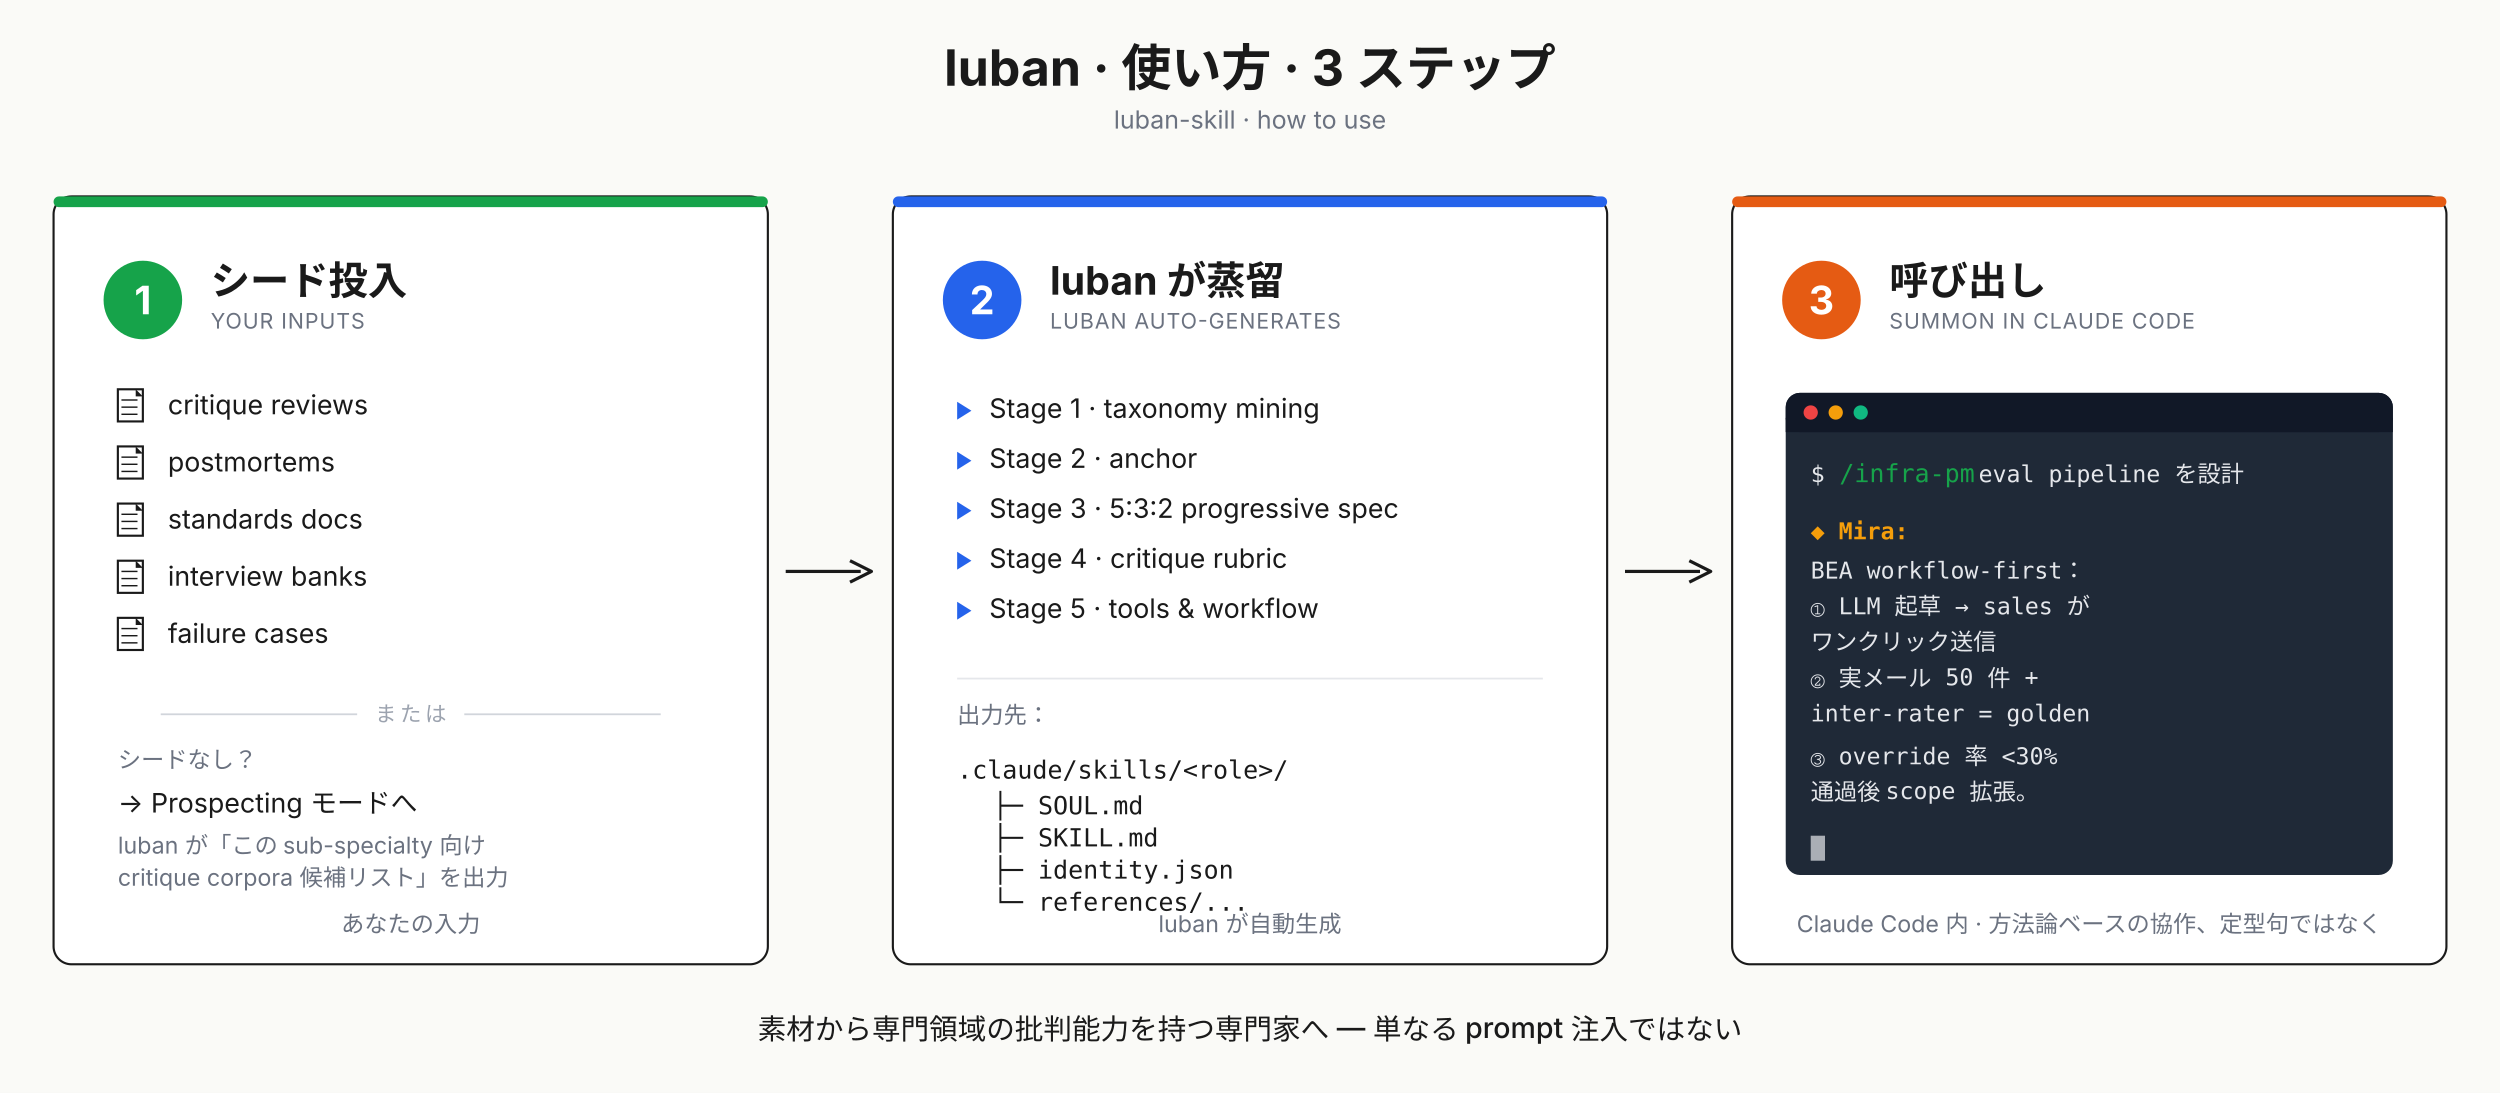
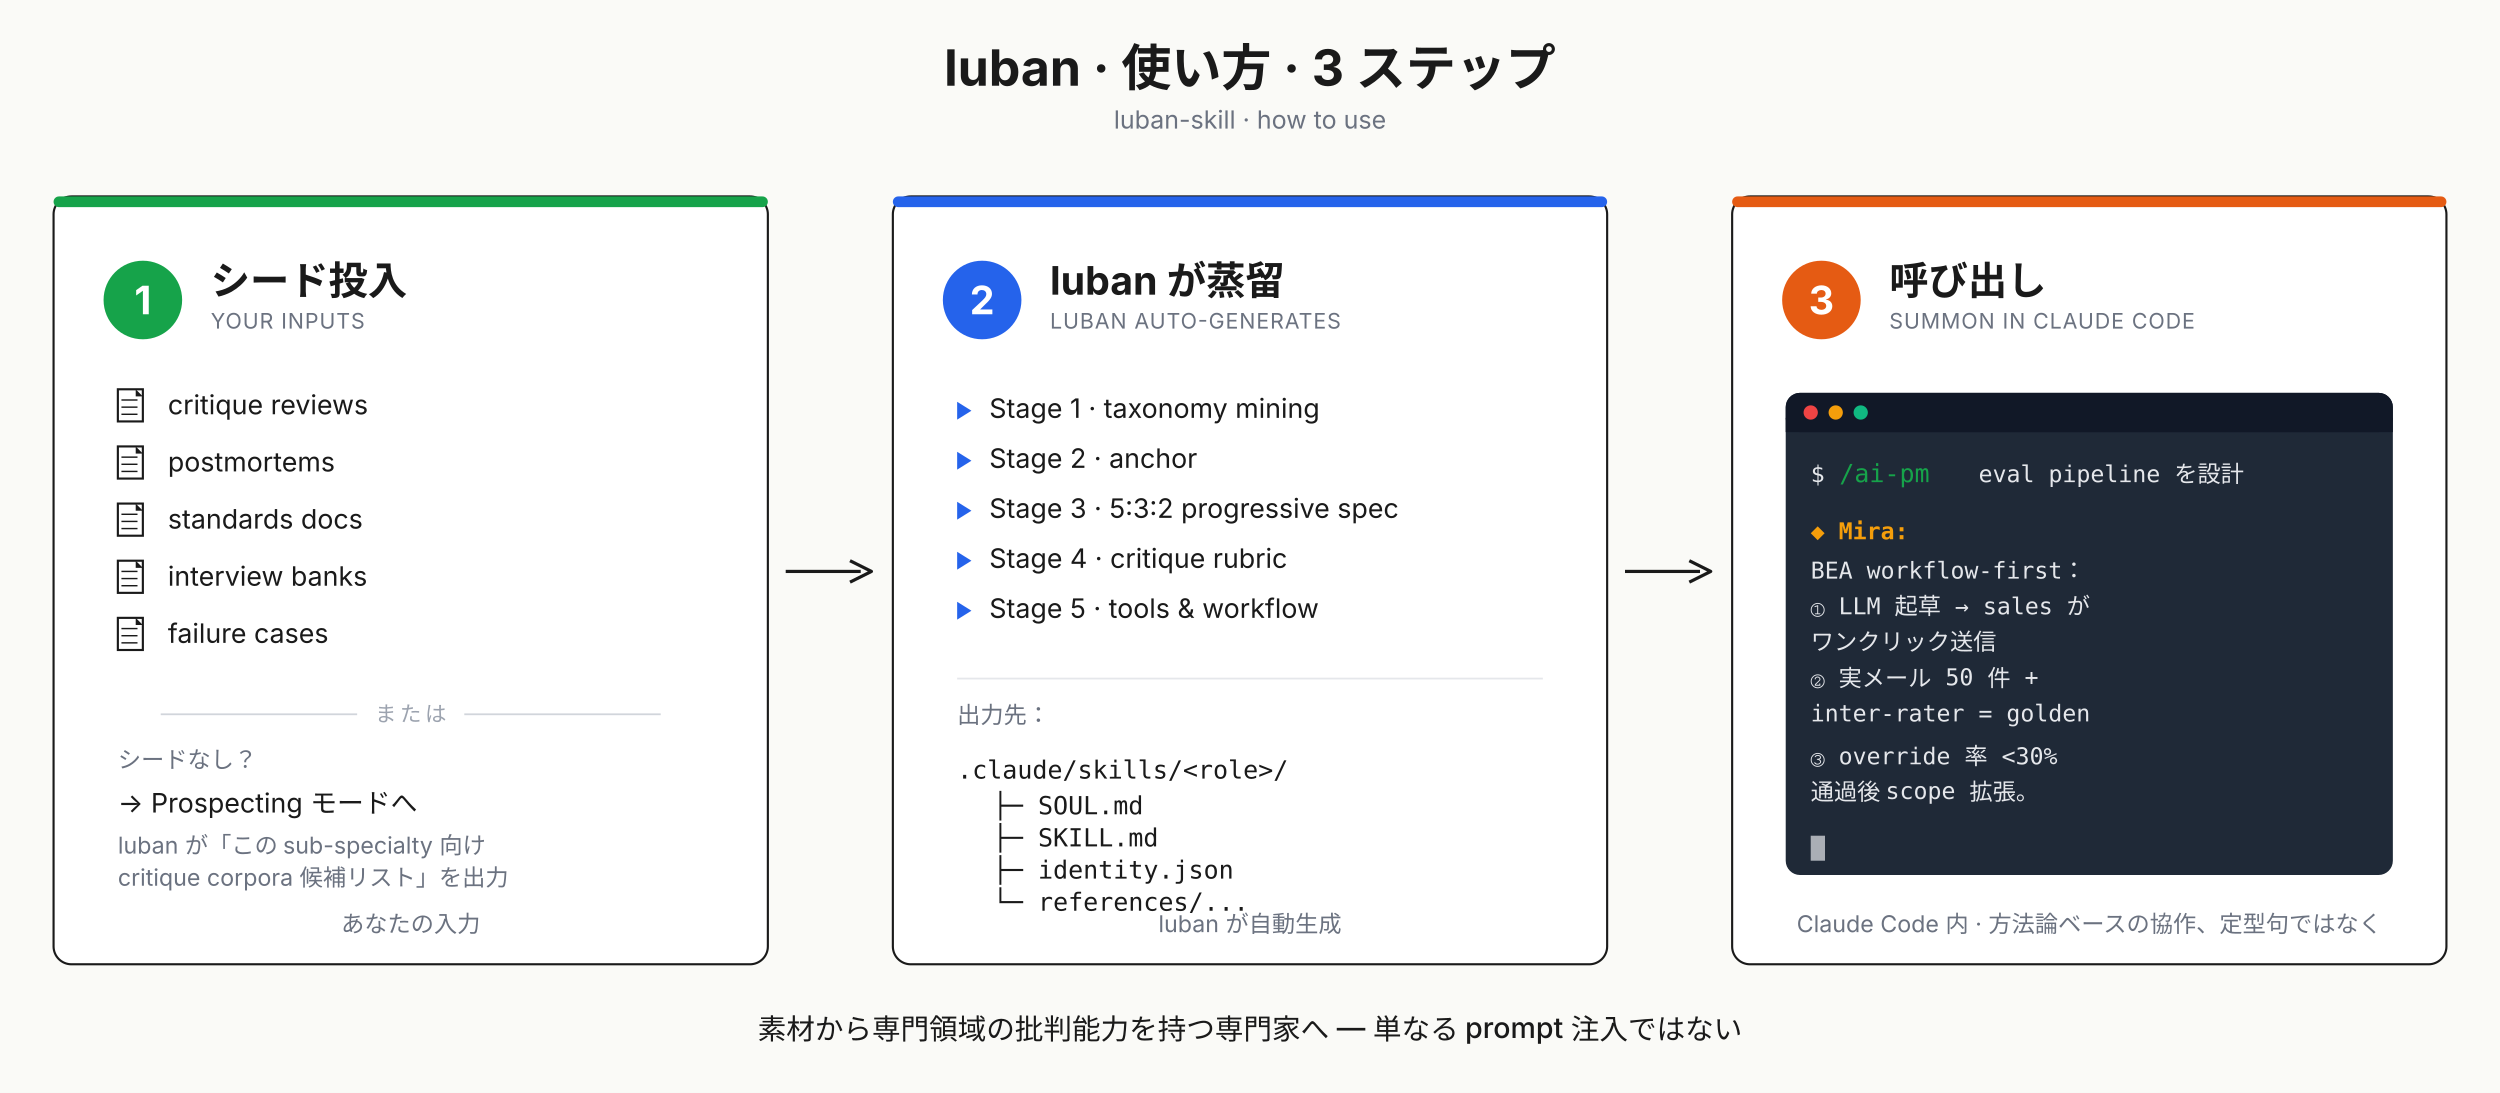
<svg xmlns="http://www.w3.org/2000/svg" viewBox="0 0 1400 612" font-family="ui-sans-serif, system-ui, -apple-system, 'Hiragino Sans', 'Yu Gothic', 'Meiryo', sans-serif">
  <defs>
    <style>
      .title      { font-size: 28px; font-weight: 700; fill: #1A1A1A; }
      .subtitle   { font-size: 14px; fill: #6B7280; }
      .panel-h    { font-size: 22px; font-weight: 700; fill: #1A1A1A; }
      .panel-sub  { font-size: 12px; fill: #6B7280; letter-spacing: 0.5px; }
      .step-num   { font-size: 22px; font-weight: 700; fill: #FFFFFF; }
      .row        { font-size: 15px; fill: #1A1A1A; }
      .row-mono   { font-size: 14px; fill: #1A1A1A; font-family: ui-monospace, 'JetBrains Mono', Menlo, Consolas, monospace; }
      .row-dim    { font-size: 13px; fill: #6B7280; }
      .row-em     { font-size: 14px; fill: #1A1A1A; font-style: italic; }
      .divider-t  { font-size: 12px; fill: #9CA3AF; letter-spacing: 2px; }
      .footer-lbl { font-size: 13px; fill: #6B7280; }
      .tagline    { font-size: 16px; fill: #1A1A1A; font-weight: 500; }
      .term-cmd   { font-size: 14px; fill: #16A34A; font-family: ui-monospace, 'JetBrains Mono', Menlo, Consolas, monospace; }
      .term-out   { font-size: 13px; fill: #E5E7EB; font-family: ui-monospace, 'JetBrains Mono', Menlo, Consolas, monospace; }
      .term-name  { font-size: 13px; fill: #F59E0B; font-family: ui-monospace, 'JetBrains Mono', Menlo, Consolas, monospace; font-weight: 700; }
    </style>
  </defs>
  <rect width="1400" height="612" fill="#FAFAF7" />
  <text x="700" y="48" text-anchor="middle" class="title">luban · 使い方 · 3 ステップ</text>
  <text x="700" y="72" text-anchor="middle" class="subtitle">luban-skill · how to use</text>
  <g transform="translate(30, 110)">
    <rect x="0" y="0" width="400" height="430" rx="10" ry="10" fill="#FFFFFF" stroke="#1A1A1A" stroke-width="1.2" />
    <rect x="0" y="0" width="400" height="6" rx="3" ry="3" fill="#16A34A" />
    <circle cx="50" cy="58" r="22" fill="#16A34A" />
    <text x="50" y="66" text-anchor="middle" class="step-num">1</text>
    <text x="88" y="55" class="panel-h">シード投入</text>
    <text x="88" y="74" class="panel-sub">YOUR INPUTS</text>
    <g transform="translate(36, 120)">
      <g transform="translate(0, 0)">
        <rect x="0" y="-12" width="14" height="18" fill="none" stroke="#1A1A1A" stroke-width="1.2" />
        <polyline points="10,-12 14,-8 10,-8 10,-12" fill="#1A1A1A" />
        <line x1="2" y1="-6" x2="11" y2="-6" stroke="#1A1A1A" stroke-width="0.8" />
        <line x1="2" y1="-2" x2="11" y2="-2" stroke="#1A1A1A" stroke-width="0.8" />
        <line x1="2" y1="2" x2="11" y2="2" stroke="#1A1A1A" stroke-width="0.8" />
        <text x="28" y="2" class="row">critique reviews</text>
      </g>
      <g transform="translate(0, 32)">
        <rect x="0" y="-12" width="14" height="18" fill="none" stroke="#1A1A1A" stroke-width="1.2" />
        <polyline points="10,-12 14,-8 10,-8 10,-12" fill="#1A1A1A" />
        <line x1="2" y1="-6" x2="11" y2="-6" stroke="#1A1A1A" stroke-width="0.8" />
        <line x1="2" y1="-2" x2="11" y2="-2" stroke="#1A1A1A" stroke-width="0.8" />
        <line x1="2" y1="2" x2="11" y2="2" stroke="#1A1A1A" stroke-width="0.8" />
        <text x="28" y="2" class="row">postmortems</text>
      </g>
      <g transform="translate(0, 64)">
        <rect x="0" y="-12" width="14" height="18" fill="none" stroke="#1A1A1A" stroke-width="1.2" />
        <polyline points="10,-12 14,-8 10,-8 10,-12" fill="#1A1A1A" />
        <line x1="2" y1="-6" x2="11" y2="-6" stroke="#1A1A1A" stroke-width="0.8" />
        <line x1="2" y1="-2" x2="11" y2="-2" stroke="#1A1A1A" stroke-width="0.8" />
        <line x1="2" y1="2" x2="11" y2="2" stroke="#1A1A1A" stroke-width="0.8" />
        <text x="28" y="2" class="row">standards docs</text>
      </g>
      <g transform="translate(0, 96)">
        <rect x="0" y="-12" width="14" height="18" fill="none" stroke="#1A1A1A" stroke-width="1.2" />
        <polyline points="10,-12 14,-8 10,-8 10,-12" fill="#1A1A1A" />
        <line x1="2" y1="-6" x2="11" y2="-6" stroke="#1A1A1A" stroke-width="0.8" />
        <line x1="2" y1="-2" x2="11" y2="-2" stroke="#1A1A1A" stroke-width="0.8" />
        <line x1="2" y1="2" x2="11" y2="2" stroke="#1A1A1A" stroke-width="0.8" />
        <text x="28" y="2" class="row">interview banks</text>
      </g>
      <g transform="translate(0, 128)">
        <rect x="0" y="-12" width="14" height="18" fill="none" stroke="#1A1A1A" stroke-width="1.2" />
        <polyline points="10,-12 14,-8 10,-8 10,-12" fill="#1A1A1A" />
        <line x1="2" y1="-6" x2="11" y2="-6" stroke="#1A1A1A" stroke-width="0.8" />
        <line x1="2" y1="-2" x2="11" y2="-2" stroke="#1A1A1A" stroke-width="0.8" />
        <line x1="2" y1="2" x2="11" y2="2" stroke="#1A1A1A" stroke-width="0.8" />
        <text x="28" y="2" class="row">failure cases</text>
      </g>
    </g>
    <line x1="60" y1="290" x2="170" y2="290" stroke="#D1D5DB" stroke-width="1" />
    <text x="200" y="294" text-anchor="middle" class="divider-t">または</text>
    <line x1="230" y1="290" x2="340" y2="290" stroke="#D1D5DB" stroke-width="1" />
    <text x="36" y="320" class="row-dim">シードなし？</text>
    <text x="36" y="345" class="row">→ Prospecting モードへ</text>
    <text x="36" y="368" class="row-dim">luban が「この sub-specialty 向け</text>
    <text x="36" y="386" class="row-dim">critique corpora 候補リスト」を出力</text>
    <text x="200" y="412" text-anchor="middle" class="footer-lbl">あなたの入力</text>
  </g>
  <g transform="translate(440, 320)">
    <line x1="0" y1="0" x2="42" y2="0" stroke="#1A1A1A" stroke-width="1.8" />
    <polyline points="36,-6 48,0 36,6" fill="none" stroke="#1A1A1A" stroke-width="1.8" stroke-linejoin="round" />
  </g>
  <g transform="translate(500, 110)">
    <rect x="0" y="0" width="400" height="430" rx="10" ry="10" fill="#FFFFFF" stroke="#1A1A1A" stroke-width="1.2" />
    <rect x="0" y="0" width="400" height="6" rx="3" ry="3" fill="#2563EB" />
    <circle cx="50" cy="58" r="22" fill="#2563EB" />
    <text x="50" y="66" text-anchor="middle" class="step-num">2</text>
    <text x="88" y="55" class="panel-h">luban が蒸留</text>
    <text x="88" y="74" class="panel-sub">LUBAN AUTO-GENERATES</text>
    <g transform="translate(36, 120)">
      <g transform="translate(0, 0)">
        <polygon points="0,-5 0,5 8,0" fill="#2563EB" />
        <text x="18" y="4" class="row">Stage 1 · taxonomy mining</text>
      </g>
      <g transform="translate(0, 28)">
        <polygon points="0,-5 0,5 8,0" fill="#2563EB" />
        <text x="18" y="4" class="row">Stage 2 · anchor</text>
      </g>
      <g transform="translate(0, 56)">
        <polygon points="0,-5 0,5 8,0" fill="#2563EB" />
        <text x="18" y="4" class="row">Stage 3 · 5:3:2 progressive spec</text>
      </g>
      <g transform="translate(0, 84)">
        <polygon points="0,-5 0,5 8,0" fill="#2563EB" />
        <text x="18" y="4" class="row">Stage 4 · critique rubric</text>
      </g>
      <g transform="translate(0, 112)">
        <polygon points="0,-5 0,5 8,0" fill="#2563EB" />
        <text x="18" y="4" class="row">Stage 5 · tools &amp; workflow</text>
      </g>
    </g>
    <line x1="36" y1="270" x2="364" y2="270" stroke="#E5E7EB" stroke-width="1" />
    <text x="36" y="295" class="row-dim">出力先：</text>
    <g transform="translate(36, 312)">
      <text x="0" y="14" class="row-mono">.claude/skills/&lt;role&gt;/</text>
      <text x="20" y="34" class="row-mono">├─ SOUL.md</text>
      <text x="20" y="52" class="row-mono">├─ SKILL.md</text>
      <text x="20" y="70" class="row-mono">├─ identity.json</text>
      <text x="20" y="88" class="row-mono">└─ references/...</text>
    </g>
    <text x="200" y="412" text-anchor="middle" class="footer-lbl">luban が自動生成</text>
  </g>
  <g transform="translate(910, 320)">
    <line x1="0" y1="0" x2="42" y2="0" stroke="#1A1A1A" stroke-width="1.8" />
    <polyline points="36,-6 48,0 36,6" fill="none" stroke="#1A1A1A" stroke-width="1.8" stroke-linejoin="round" />
  </g>
  <g transform="translate(970, 110)">
    <rect x="0" y="0" width="400" height="430" rx="10" ry="10" fill="#FFFFFF" stroke="#1A1A1A" stroke-width="1.2" />
    <rect x="0" y="0" width="400" height="6" rx="3" ry="3" fill="#E55B13" />
    <circle cx="50" cy="58" r="22" fill="#E55B13" />
    <text x="50" y="66" text-anchor="middle" class="step-num">3</text>
    <text x="88" y="55" class="panel-h">呼び出し</text>
    <text x="88" y="74" class="panel-sub">SUMMON IN CLAUDE CODE</text>
    <g transform="translate(30, 110)">
      <rect x="0" y="0" width="340" height="270" rx="8" ry="8" fill="#1F2937" />
      <rect x="0" y="0" width="340" height="22" rx="8" ry="8" fill="#111827" />
      <rect x="0" y="14" width="340" height="8" fill="#111827" />
      <circle cx="14" cy="11" r="4" fill="#EF4444" />
      <circle cx="28" cy="11" r="4" fill="#F59E0B" />
      <circle cx="42" cy="11" r="4" fill="#10B981" />
      <text x="14" y="50" class="term-out">$</text>
-       <text x="30" y="50" class="term-cmd">/infra-pm</text>
+       <text x="30" y="50" class="term-cmd">/ai-pm</text>
      <text x="108" y="50" class="term-out">eval pipeline を設計</text>
      <text x="14" y="82" class="term-name">◆ Mira:</text>
      <text x="14" y="104" class="term-out">BEA workflow-first：</text>
      <text x="14" y="124" class="term-out">① LLM 起草 → sales が</text>
      <text x="14" y="144" class="term-out">  ワンクリック送信</text>
      <text x="14" y="164" class="term-out">② 実メール 50 件 +</text>
      <text x="14" y="184" class="term-out">  inter-rater = golden</text>
      <text x="14" y="208" class="term-out">③ override 率 &lt;30%</text>
      <text x="14" y="228" class="term-out">  通過後 scope 拡張。</text>
      <rect x="14" y="248" width="8" height="14" fill="#E5E7EB" opacity="0.7" />
    </g>
    <text x="200" y="412" text-anchor="middle" class="footer-lbl">Claude Code 内 · 方法論ベースの協作、定型句ではなく</text>
  </g>
  <text x="700" y="582" text-anchor="middle" class="tagline">
    素材から専門領域の批判能力を持つ専門家へ — 単なる prompt 注入ではない
  </text>
</svg>
